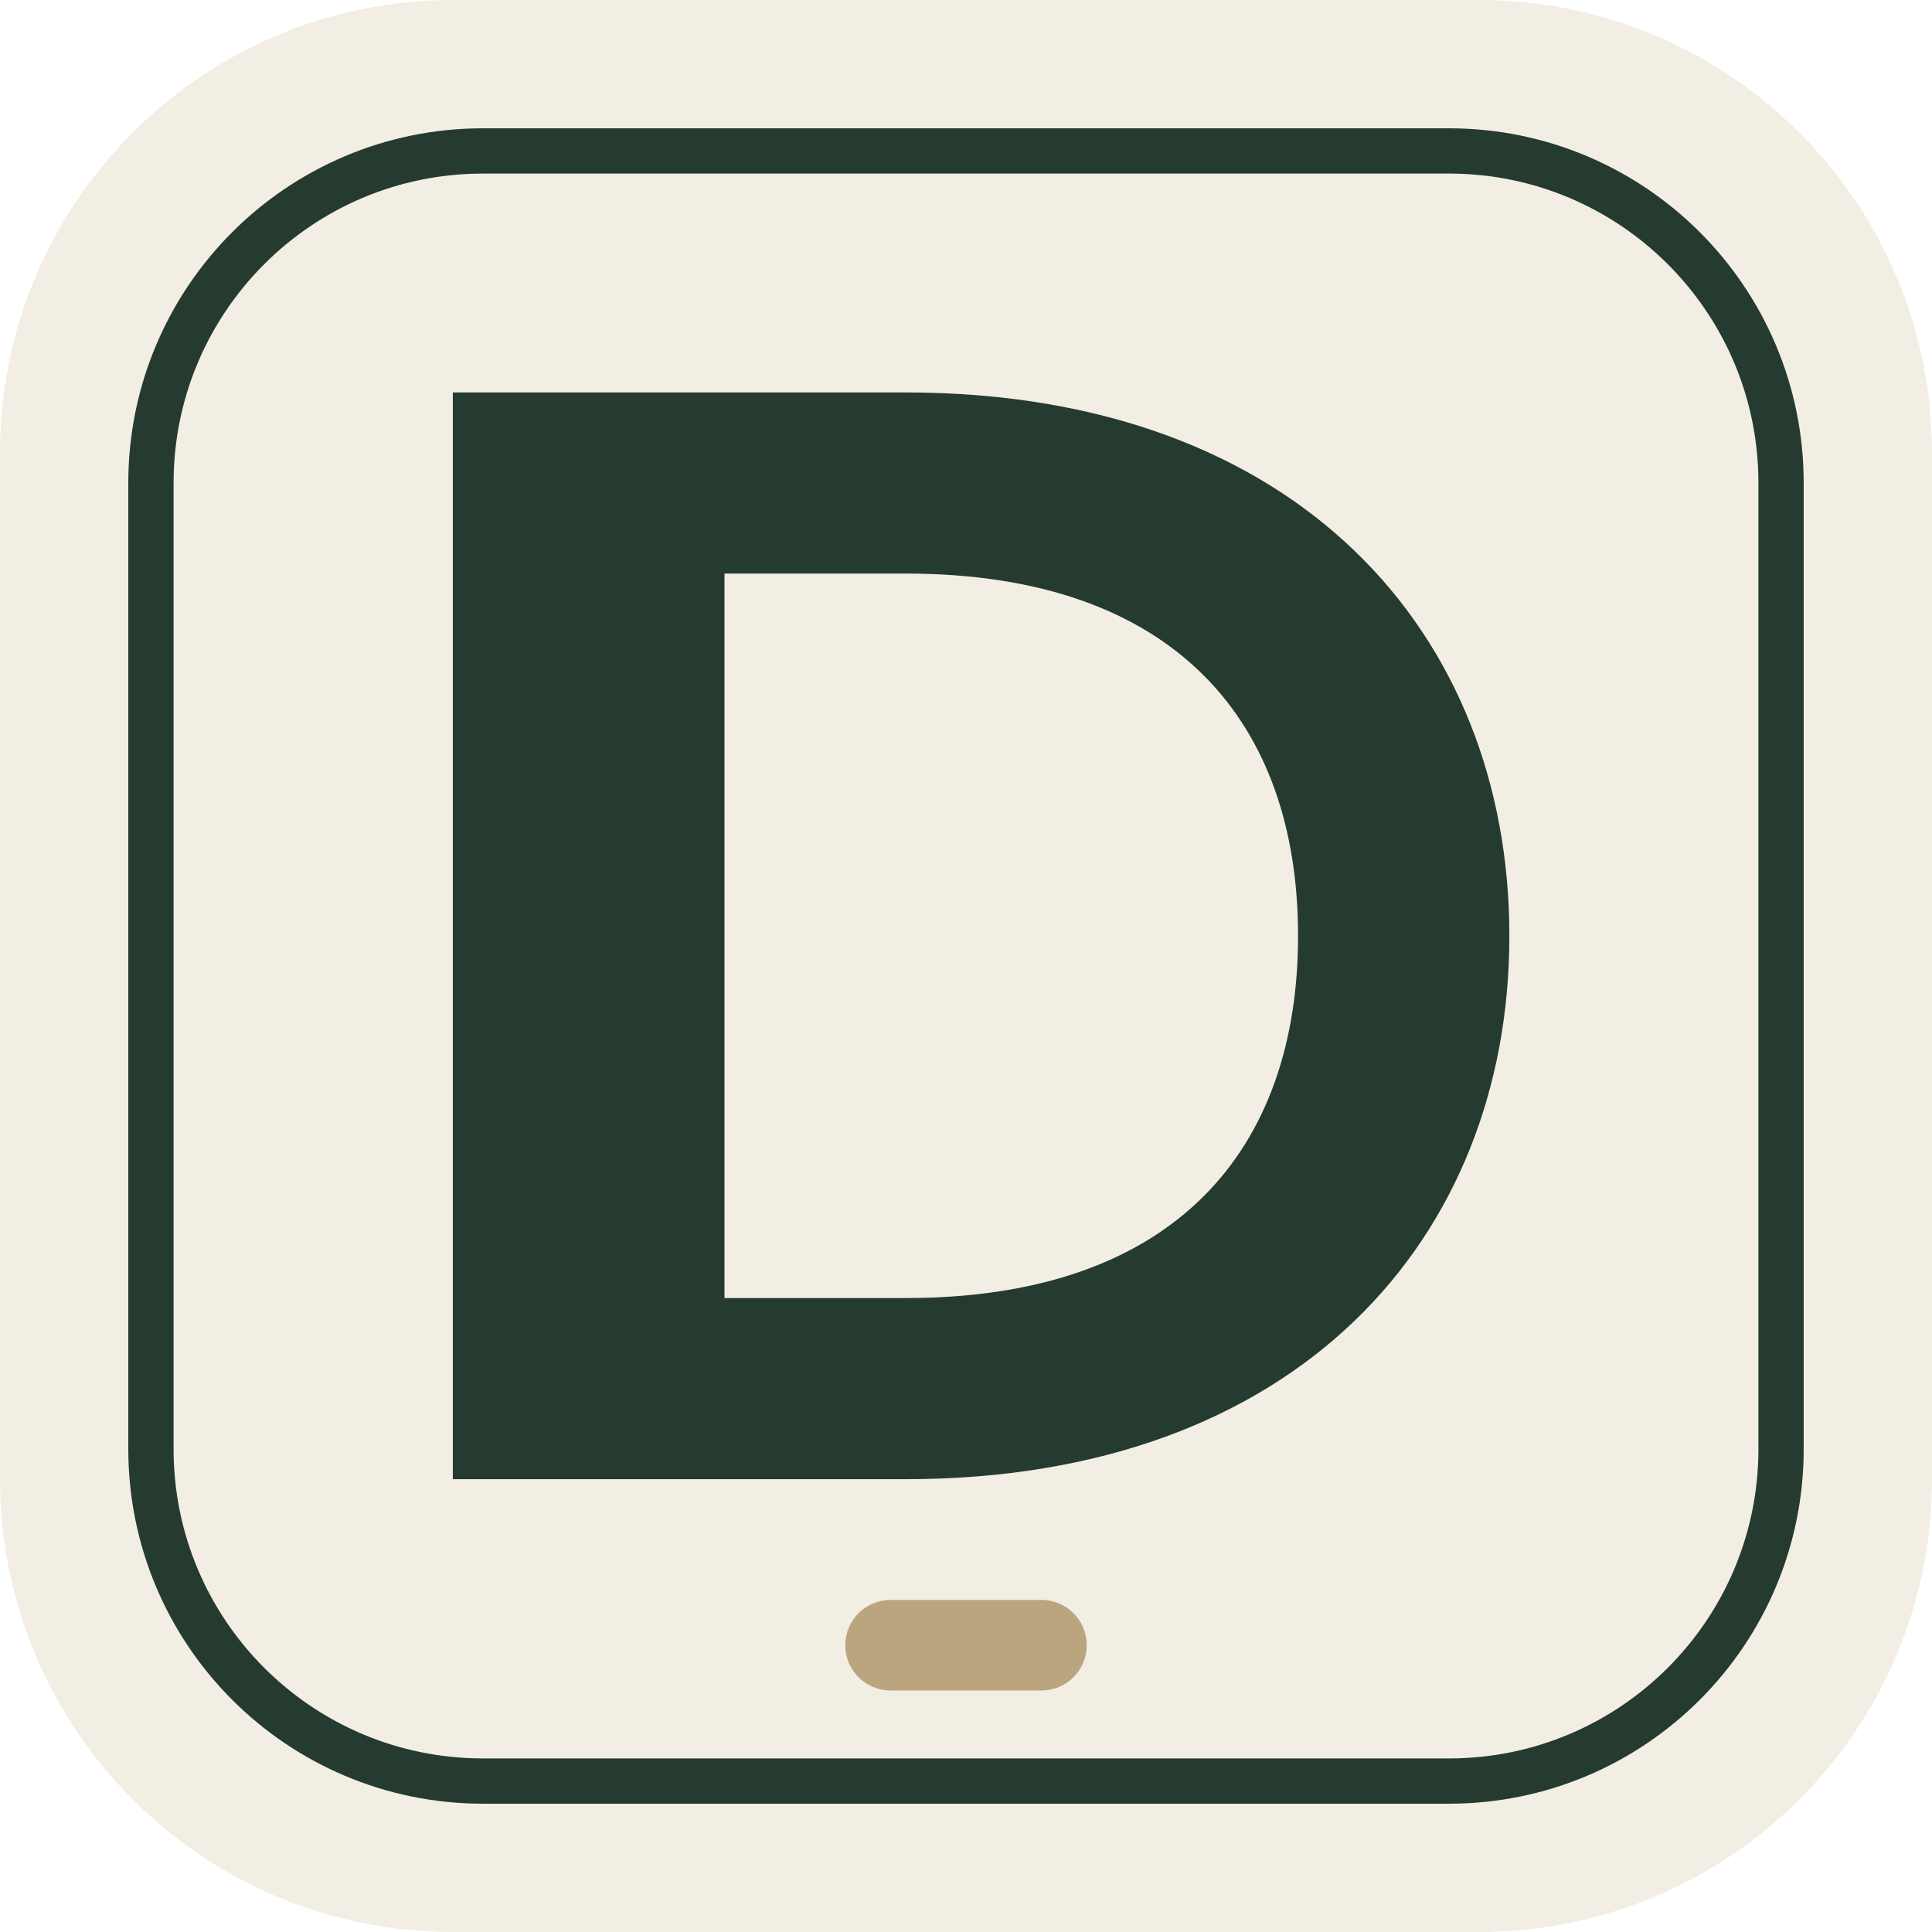
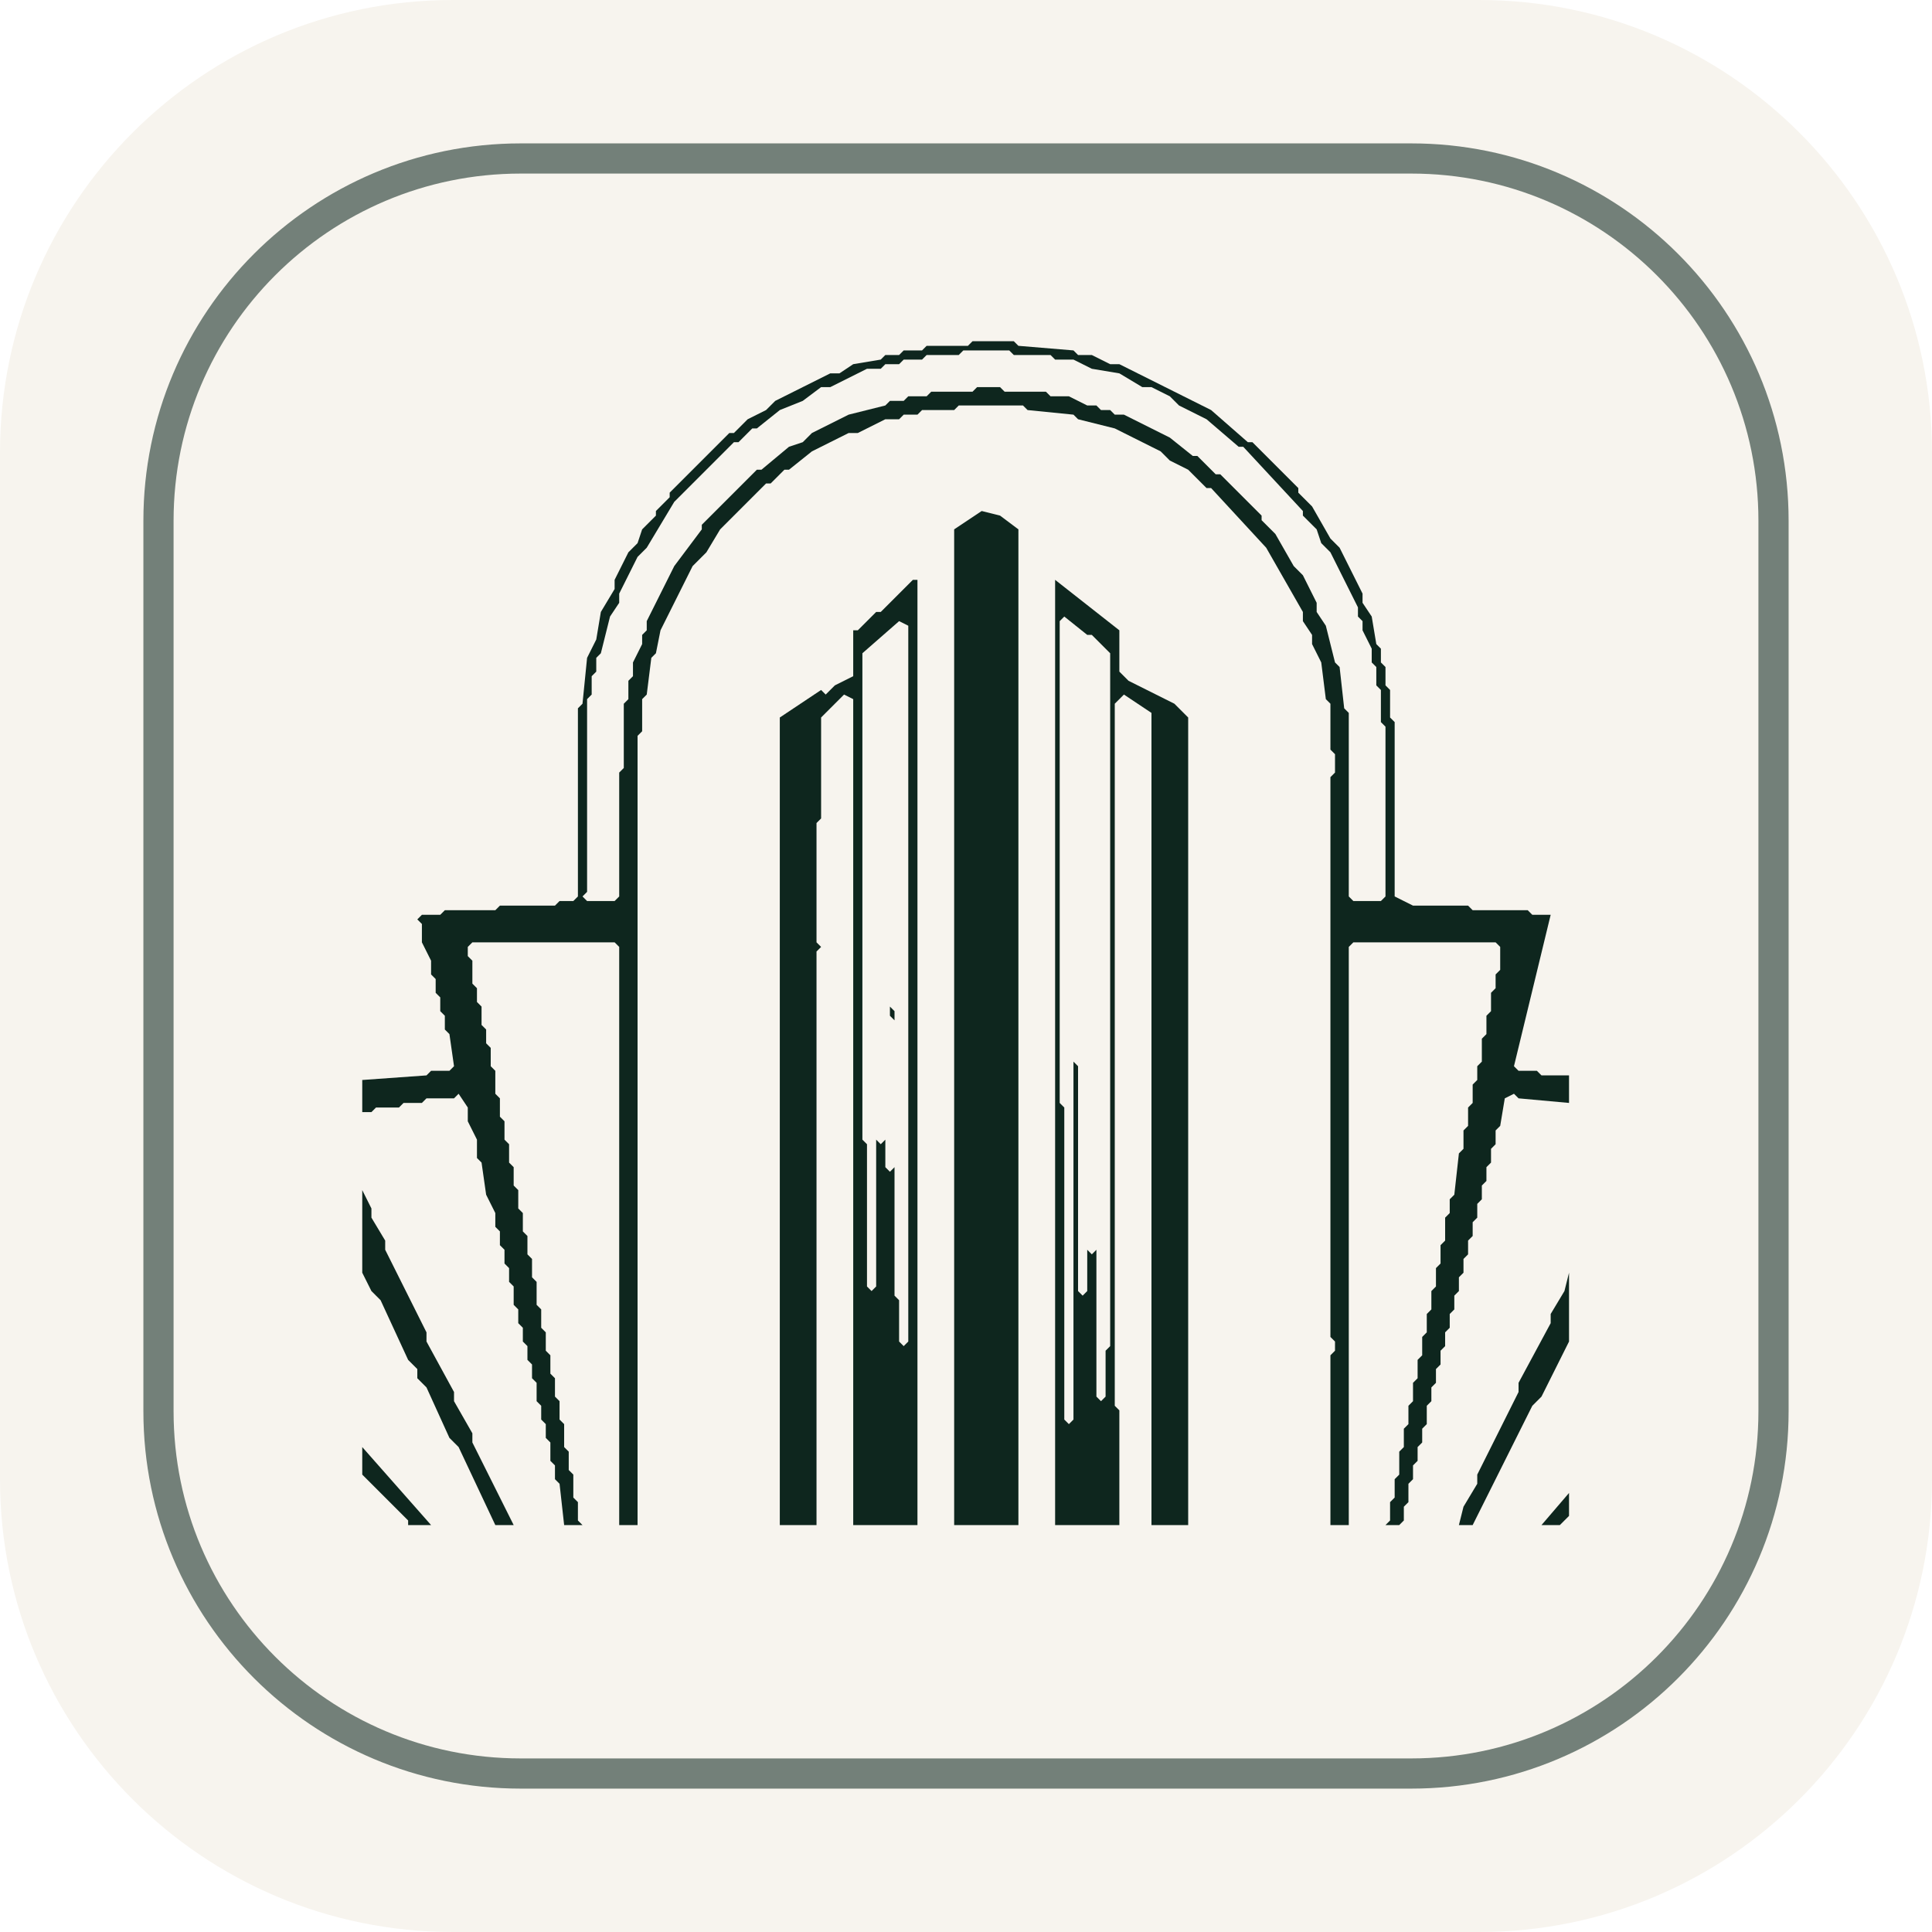
- <svg xmlns="http://www.w3.org/2000/svg" viewBox="0 0 64 64">
-   <rect width="64" height="64" rx="15" fill="#f3eee4" />
-   <rect x="5" y="5" width="54" height="54" rx="11" fill="none" stroke="#263b30" stroke-width="1.5" />
-   <path fill="#263b30" fill-rule="evenodd" d="M15 13h15c13 0 20 8 20 18S43 49 30 49H15V13Zm9 6v24h6c9 0 13-5 13-12S39 19 30 19h-6Z" />
-   <rect x="28" y="53" width="8" height="3" rx="1.5" fill="#bba57f" />
+ <svg xmlns="http://www.w3.org/2000/svg" viewBox="0 0 64 64" role="img" aria-label="Dylan Grand Hotel Admin Site">
+   <rect width="64" height="64" rx="15" fill="#F7F4EE" />
+   <rect x="5.25" y="5.25" width="53.5" height="53.5" rx="12" fill="none" stroke="#0E261E" stroke-opacity=".56" stroke-width="1" />
+   <g fill="#0E261E" fill-rule="evenodd" transform="translate(12 11) scale(.152)">
+     <path d="M263,253 L257,260 L261,260 L263,258Z M0,243 L0,249 L10,259 L10,260 L15,260Z M263,205 L262,209 L259,214 L259,216 L252,229 L252,231 L243,249 L243,251 L240,256 L239,260 L242,260 L255,234 L257,232 L263,220Z M0,187 L0,205 L2,209 L4,211 L10,224 L12,226 L12,228 L14,230 L19,241 L21,243 L29,260 L33,260 L24,242 L24,240 L20,233 L20,231 L14,220 L14,218 L5,200 L5,198 L2,193 L2,191Z M151,54 L151,260 L165,260 L165,235 L164,234 L164,81 L166,79 L172,83 L172,260 L180,260 L180,84 L177,81 L167,76 L165,74 L165,65Z M153,62 L158,66 L159,66 L163,70 L163,221 L162,222 L162,232 L161,233 L160,232 L160,157 L160,200 L159,201 L158,200 L158,151 L158,209 L157,210 L156,209 L156,160 L155,159 L155,156 L155,237 L154,238 L153,237 L153,169 L152,168 L152,63Z M121,54 L120,54 L113,61 L112,61 L108,65 L107,65 L107,75 L103,77 L101,79 L100,78 L91,84 L91,260 L99,260 L99,135 L100,134 L99,133 L99,107 L100,106 L100,84 L105,79 L107,80 L107,260 L121,260Z M117,63 L119,64 L119,220 L118,221 L117,220 L117,211 L116,210 L116,148 L115,147 L115,137 L115,149 L116,150 L116,182 L115,183 L114,182 L114,152 L114,176 L113,177 L112,176 L112,159 L112,208 L111,209 L110,208 L110,177 L109,176 L109,70Z M135,39 L129,43 L129,260 L143,260 L143,43 L139,40Z M90,15 L88,17 L84,19 L81,22 L80,22 L67,35 L67,36 L64,39 L64,40 L61,43 L60,46 L58,48 L55,54 L55,56 L52,61 L51,67 L49,71 L48,81 L47,82 L47,123 L46,124 L43,124 L42,125 L30,125 L29,126 L18,126 L17,127 L13,127 L12,128 L13,129 L13,133 L15,137 L15,140 L16,141 L16,144 L17,145 L17,148 L18,149 L18,152 L19,153 L20,160 L19,161 L15,161 L14,162 L0,163 L0,170 L2,170 L3,169 L8,169 L9,168 L13,168 L14,167 L20,167 L21,166 L23,169 L23,172 L25,176 L25,180 L26,181 L27,188 L29,192 L29,195 L30,196 L30,199 L31,200 L31,203 L32,204 L32,207 L33,208 L33,212 L34,213 L34,216 L35,217 L35,220 L36,221 L36,224 L37,225 L37,228 L38,229 L38,233 L39,234 L39,237 L40,238 L40,241 L41,242 L41,246 L42,247 L42,250 L43,251 L44,260 L48,260 L47,259 L47,255 L46,254 L46,249 L45,248 L45,244 L44,243 L44,238 L43,237 L43,233 L42,232 L42,228 L41,227 L41,223 L40,222 L40,218 L39,217 L39,213 L38,212 L38,207 L37,206 L37,202 L36,201 L36,197 L35,196 L35,192 L34,191 L34,187 L33,186 L33,182 L32,181 L32,177 L31,176 L31,172 L30,171 L30,167 L29,166 L29,161 L28,160 L28,156 L27,155 L27,152 L26,151 L26,147 L25,146 L25,143 L24,142 L24,137 L23,136 L23,134 L24,133 L55,133 L56,134 L56,260 L60,260 L60,88 L61,87 L61,80 L62,79 L63,71 L64,70 L65,65 L72,51 L75,48 L78,43 L88,33 L89,33 L92,30 L93,30 L98,26 L106,22 L108,22 L114,19 L117,19 L118,18 L121,18 L122,17 L129,17 L130,16 L144,16 L145,17 L155,18 L156,19 L164,21 L174,26 L176,28 L180,30 L184,34 L185,34 L197,47 L205,61 L205,63 L207,66 L207,68 L209,72 L210,80 L211,81 L211,91 L212,92 L212,96 L211,97 L211,219 L212,220 L212,222 L211,223 L211,260 L215,260 L215,134 L216,133 L247,133 L248,134 L248,139 L247,140 L247,143 L246,144 L246,148 L245,149 L245,153 L244,154 L244,159 L243,160 L243,163 L242,164 L242,168 L241,169 L241,173 L240,174 L240,178 L239,179 L238,188 L237,189 L237,192 L236,193 L236,198 L235,199 L235,203 L234,204 L234,208 L233,209 L233,213 L232,214 L232,218 L231,219 L231,223 L230,224 L230,228 L229,229 L229,233 L228,234 L228,238 L227,239 L227,243 L226,244 L226,249 L225,250 L225,254 L224,255 L224,259 L223,260 L226,260 L227,259 L227,256 L228,255 L228,251 L229,250 L229,247 L230,246 L230,243 L231,242 L231,239 L232,238 L232,234 L233,233 L233,230 L234,229 L234,226 L235,225 L235,222 L236,221 L236,218 L237,217 L237,214 L238,213 L238,210 L239,209 L239,206 L240,205 L240,202 L241,201 L241,198 L242,197 L242,194 L243,193 L243,190 L244,189 L244,186 L245,185 L245,182 L246,181 L246,178 L247,177 L247,174 L248,173 L249,167 L251,166 L252,167 L263,168 L263,162 L257,162 L256,161 L252,161 L251,160 L259,127 L255,127 L254,126 L242,126 L241,125 L229,125 L225,123 L225,85 L224,84 L224,78 L223,77 L223,73 L222,72 L222,69 L221,68 L220,62 L218,59 L218,57 L213,47 L211,45 L207,38 L204,35 L204,34 L194,24 L193,24 L185,17 L165,7 L163,7 L159,5 L156,5 L155,4 L143,3 L142,2 L133,2 L132,3 L123,3 L122,4 L118,4 L117,5 L114,5 L113,6 L107,7 L104,9 L102,9Z M54,62 L56,59 L56,57 L60,49 L62,47 L68,37 L81,24 L82,24 L85,21 L86,21 L91,17 L96,15 L100,12 L102,12 L110,8 L113,8 L114,7 L117,7 L118,6 L122,6 L123,5 L130,5 L131,4 L141,4 L142,5 L150,5 L151,6 L155,6 L159,8 L165,9 L170,12 L172,12 L176,14 L178,16 L184,19 L191,25 L192,25 L205,39 L205,40 L208,43 L209,46 L211,48 L217,60 L217,62 L218,63 L218,65 L220,69 L220,72 L221,73 L221,77 L222,78 L222,85 L223,86 L223,123 L222,124 L216,124 L215,123 L215,83 L214,82 L213,73 L212,72 L210,64 L208,61 L208,59 L205,53 L203,51 L199,44 L196,41 L196,40 L187,31 L186,31 L182,27 L181,27 L176,23 L166,18 L164,18 L163,17 L161,17 L160,16 L158,16 L154,14 L150,14 L149,13 L140,13 L139,12 L134,12 L133,13 L124,13 L123,14 L119,14 L118,15 L115,15 L114,16 L106,18 L98,22 L96,24 L93,25 L87,30 L86,30 L74,42 L74,43 L68,51 L62,63 L62,65 L61,66 L61,68 L59,72 L59,75 L58,76 L58,80 L57,81 L57,95 L56,96 L56,123 L55,124 L49,124 L48,123 L49,122 L49,80 L50,79 L50,75 L51,74 L51,71 L52,70Z" />
+   </g>
</svg>
